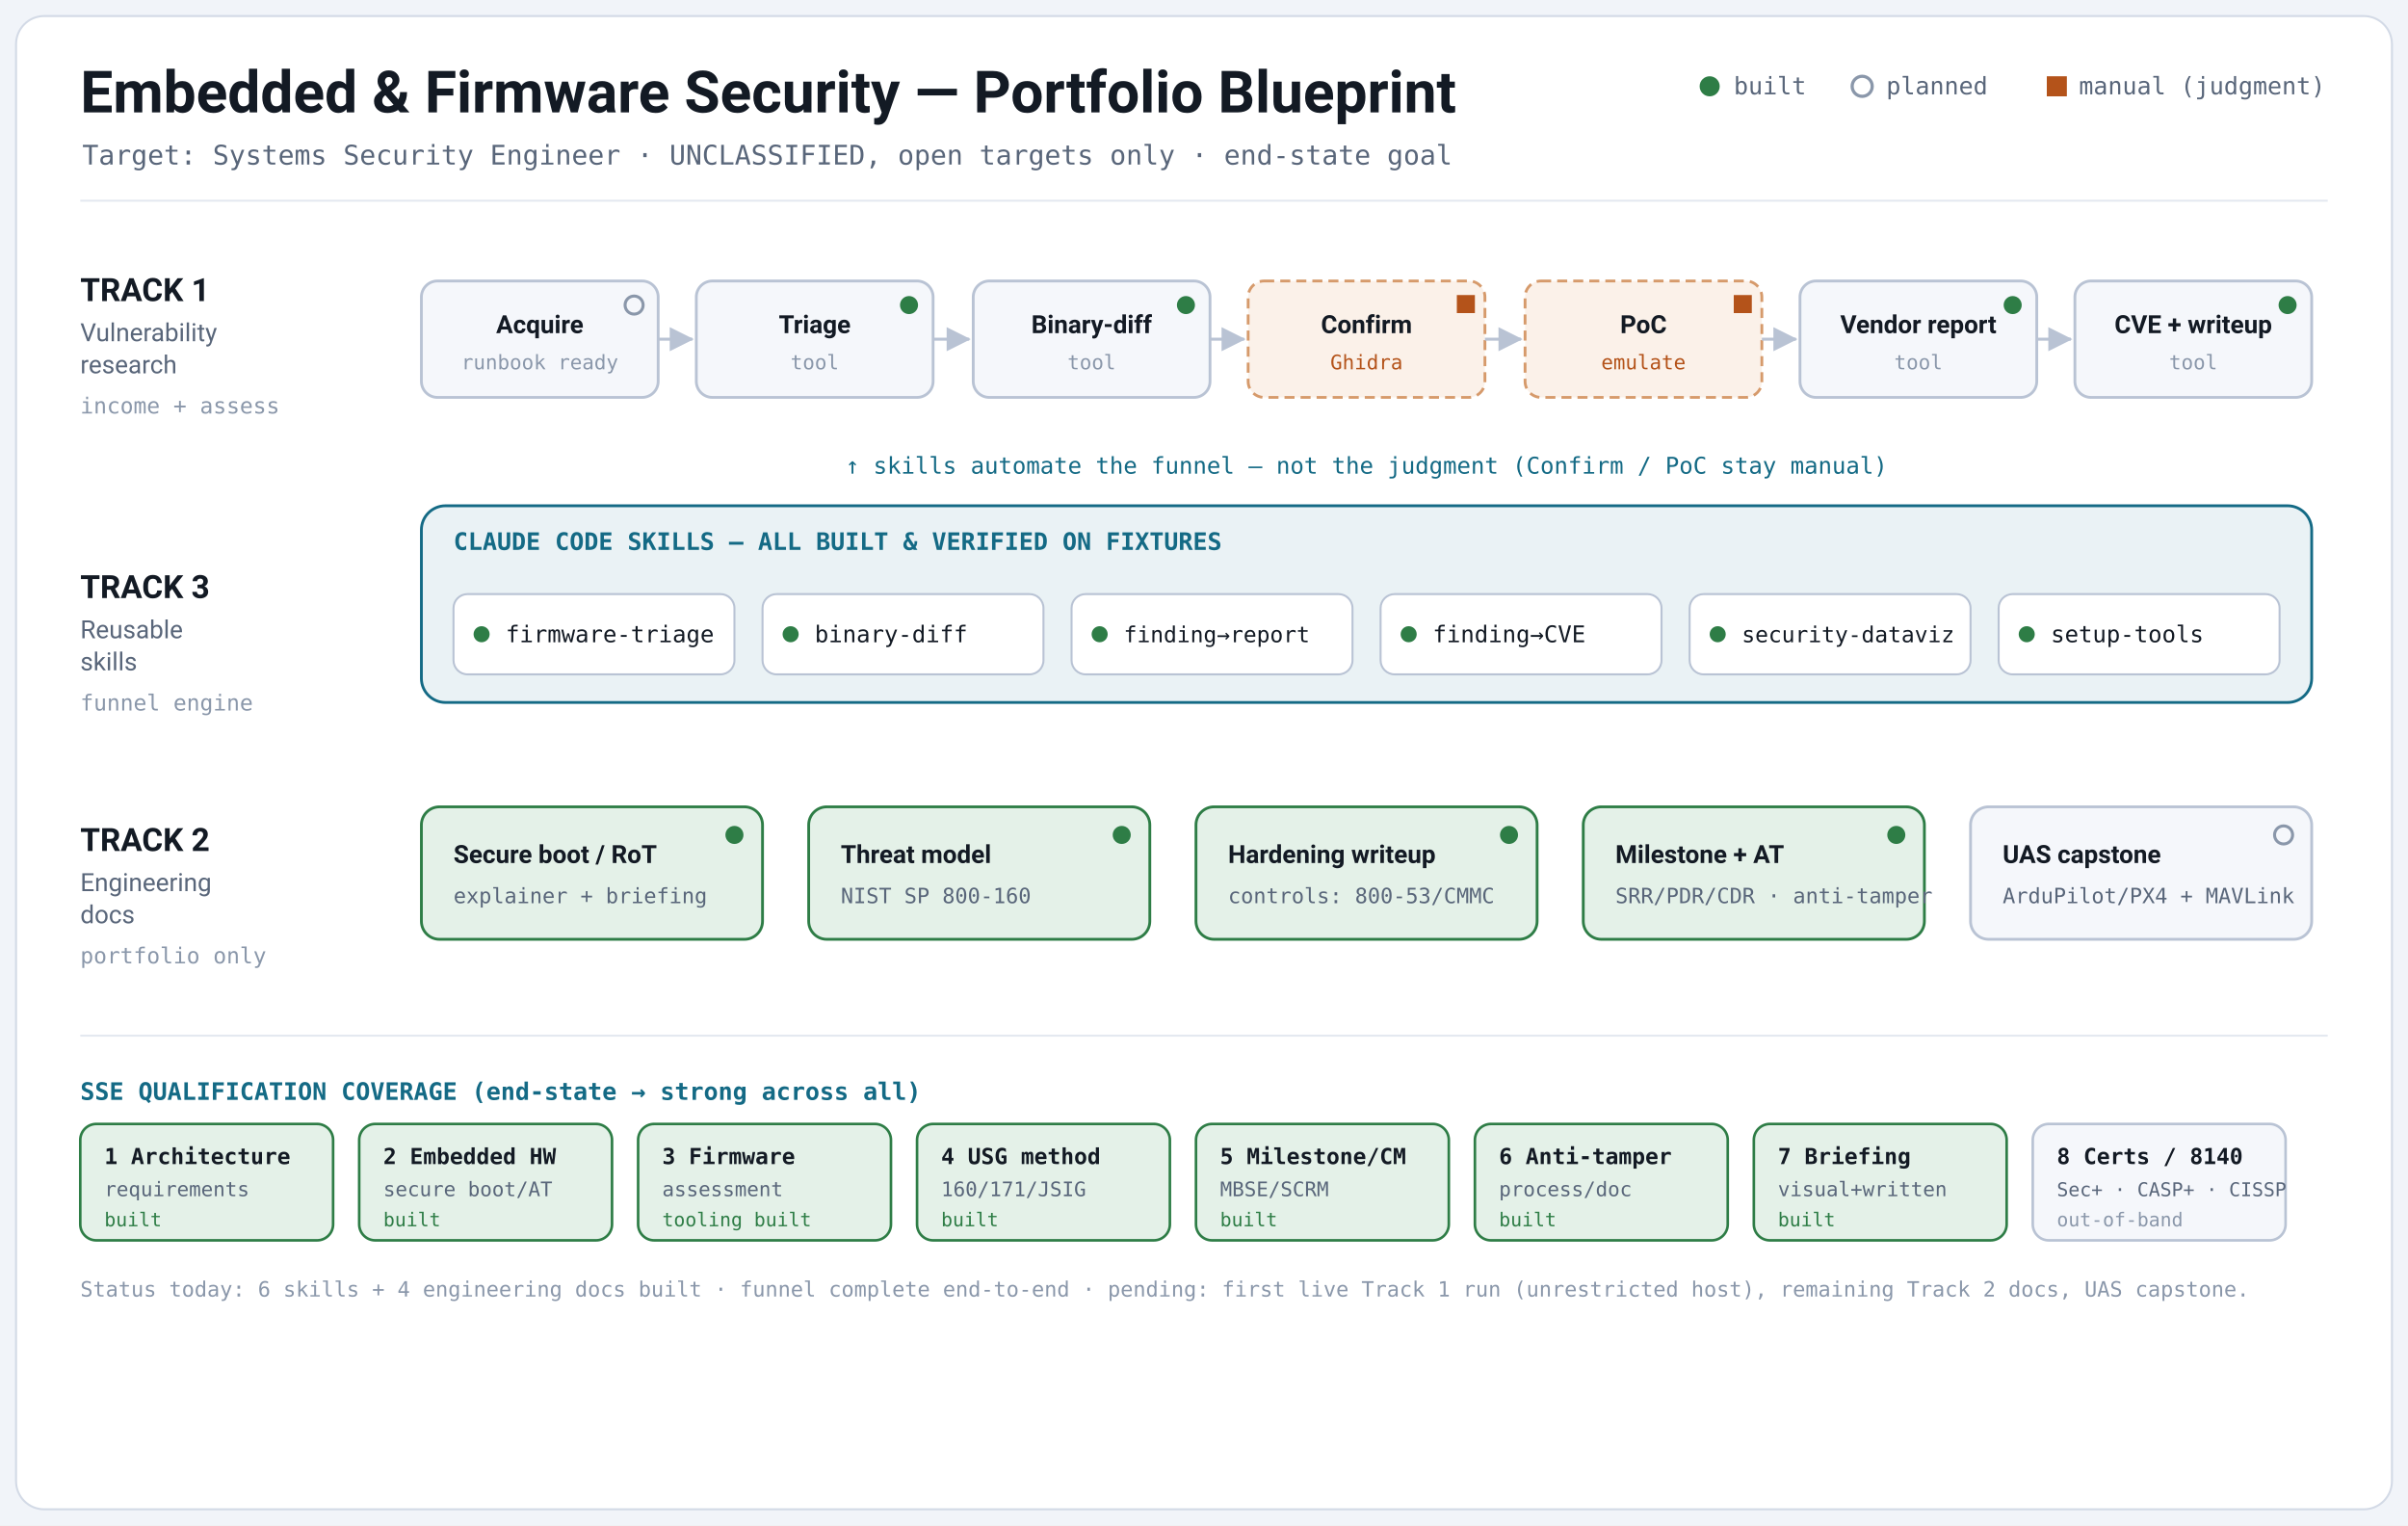
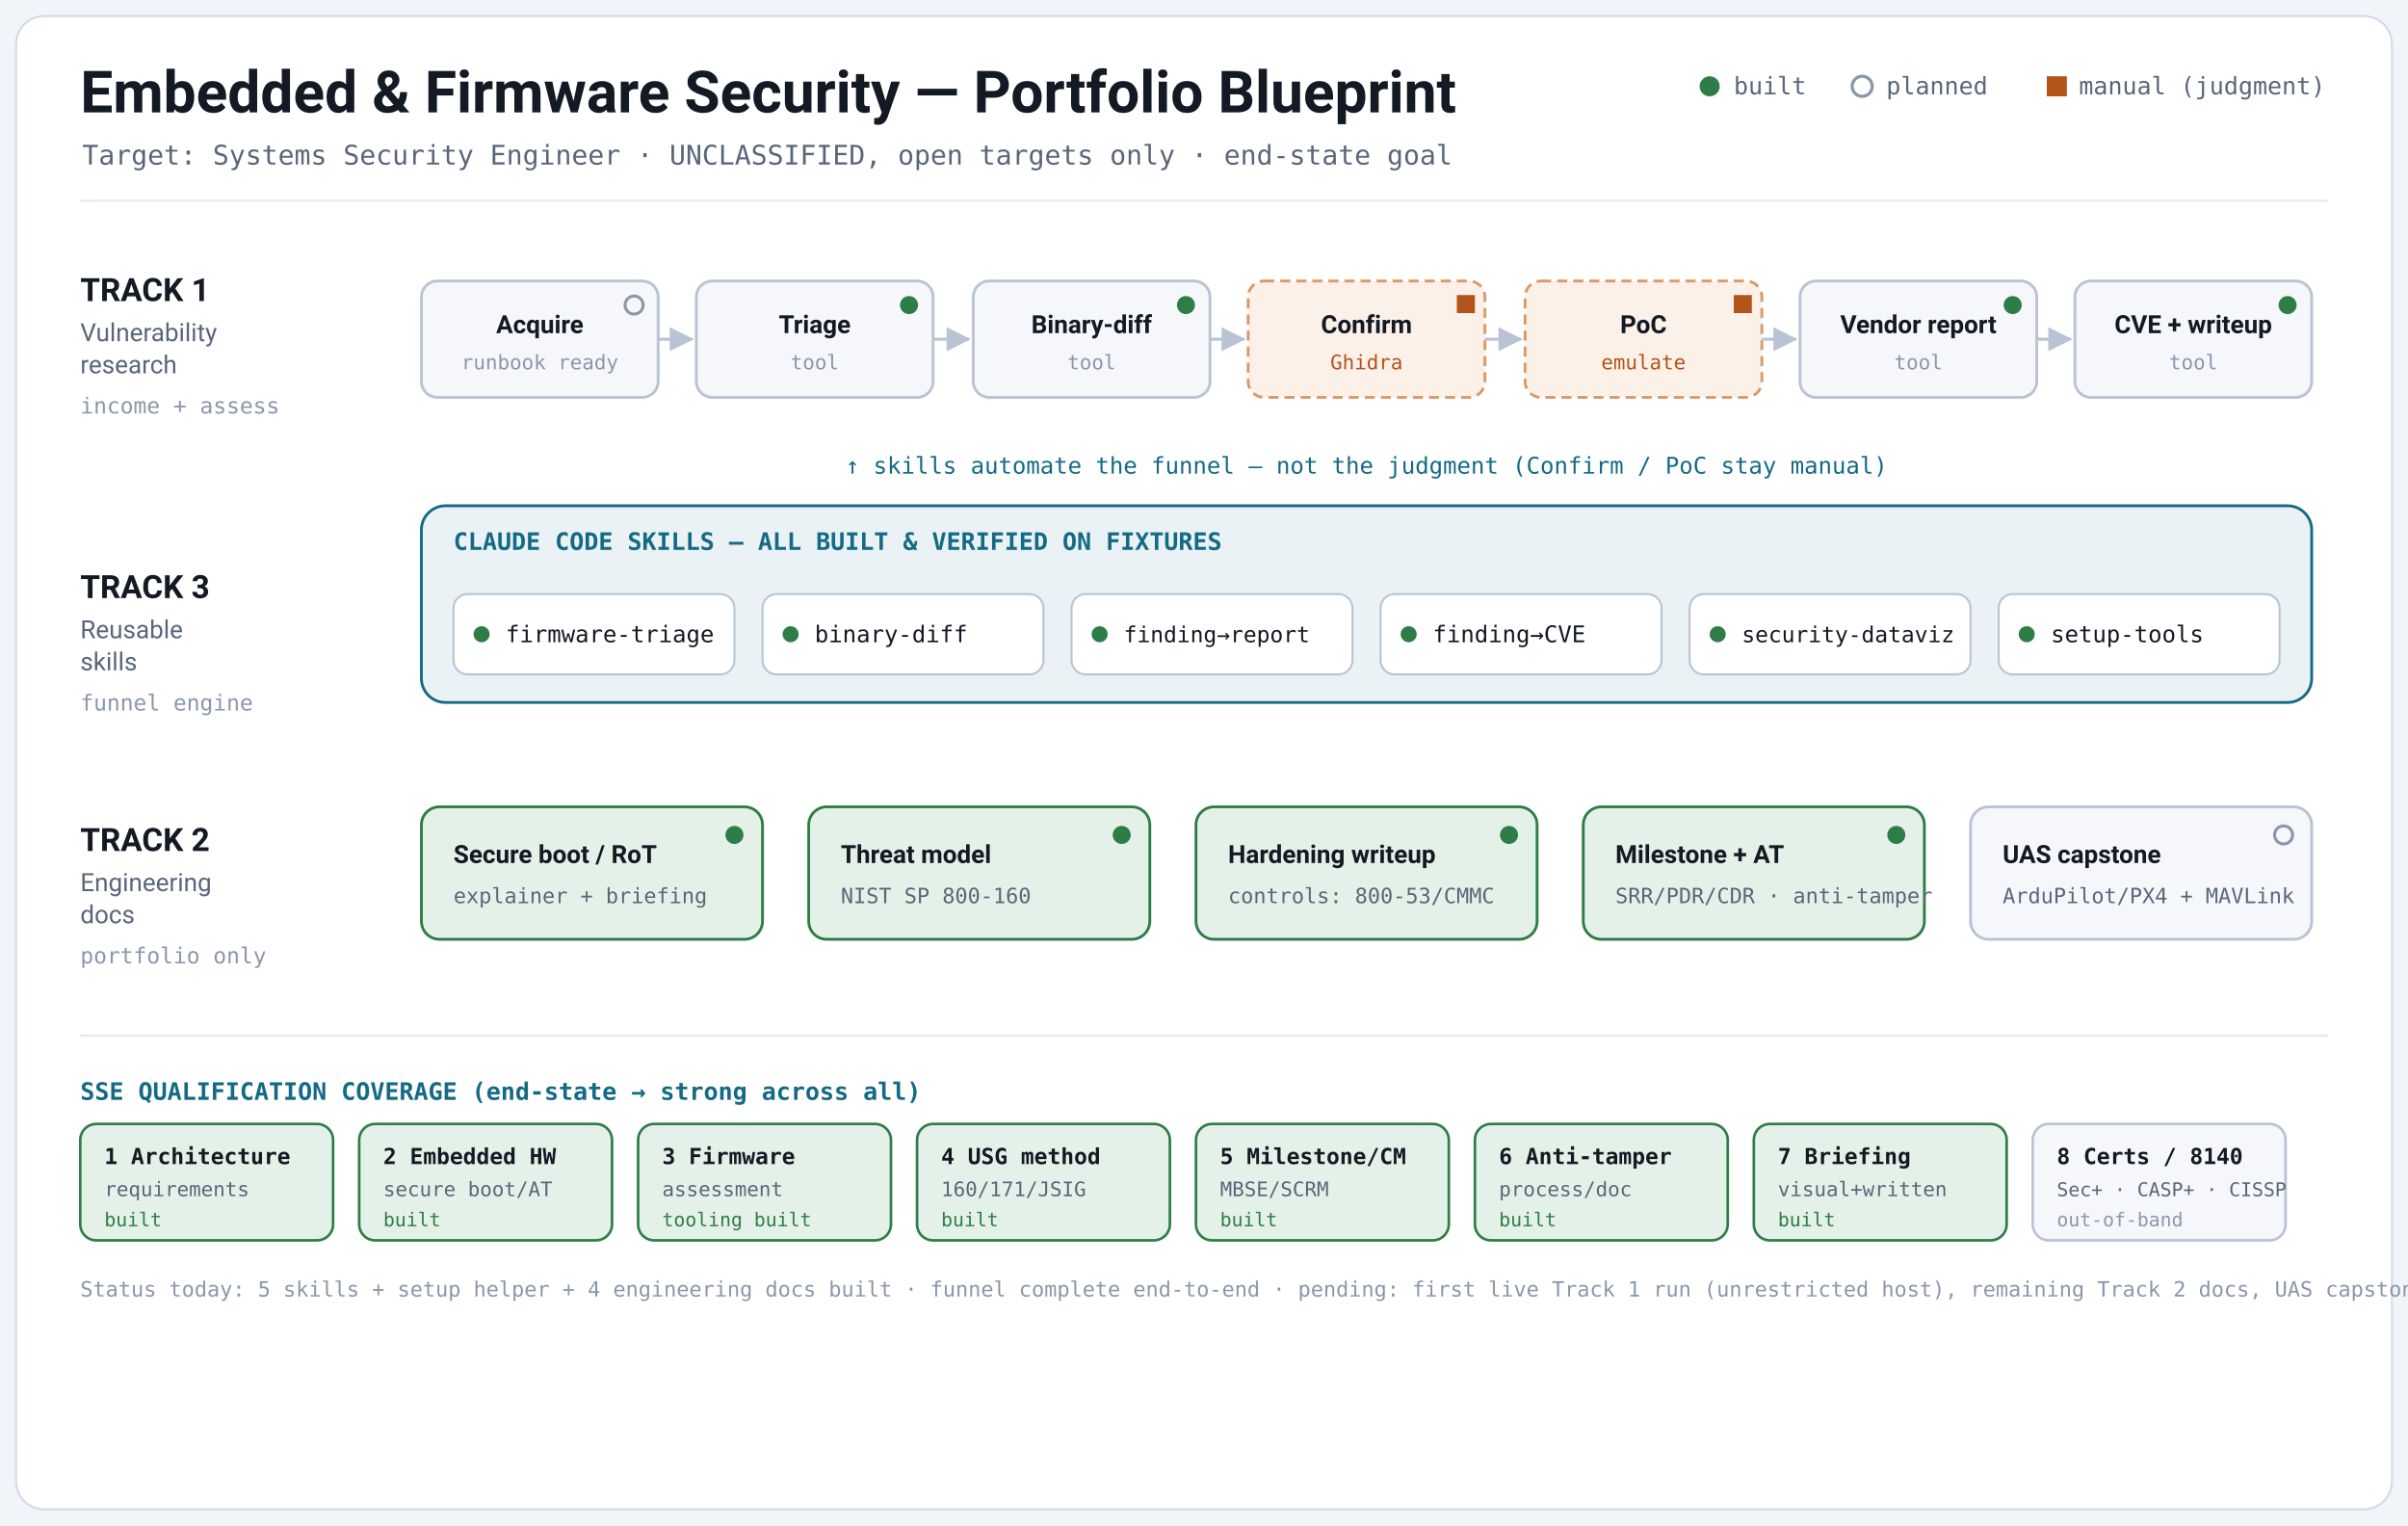
<svg xmlns="http://www.w3.org/2000/svg" viewBox="0 0 1200 760" role="img" aria-label="End-state blueprint of the embedded and firmware security portfolio: Track 1 research pipeline, Track 3 reusable-skill engine, and Track 2 engineering docs, with per-deliverable built or planned status.">
  <style>
    .t{font-family:ui-sans-serif,system-ui,-apple-system,"Segoe UI",Roboto,sans-serif}
    .m{font-family:ui-monospace,SFMono-Regular,Menlo,Consolas,monospace}
    .fg{fill:#131A24}.mut{fill:#59667A}.faint{fill:#8A97AA}
    .title{font-weight:700}.b{font-weight:600}
  </style>
  <rect x="0" y="0" width="1200" height="760" fill="#F1F4F9" />
  <rect x="8" y="8" width="1184" height="744" rx="14" fill="#FFFFFF" stroke="#D3DAE6" />
  <text class="t title fg" x="40" y="56" font-size="29">Embedded &amp; Firmware Security — Portfolio Blueprint</text>
  <text class="m mut" x="41" y="82" font-size="13.5">Target: Systems Security Engineer  ·  UNCLASSIFIED, open targets only  ·  end-state goal</text>
  <g font-size="12" class="m">
    <circle cx="852" cy="43" r="5" fill="#2E7D46" />
    <text class="mut" x="864" y="47">built</text>
    <circle cx="928" cy="43" r="5" fill="none" stroke="#8A97AA" stroke-width="1.6" />
    <text class="mut" x="940" y="47">planned</text>
    <rect x="1020" y="38" width="10" height="10" fill="#B4531A" />
    <text class="mut" x="1036" y="47">manual (judgment)</text>
  </g>
  <line x1="40" y1="100" x2="1160" y2="100" stroke="#E4E9F0" stroke-width="1" />
  <text class="t b fg" x="40" y="150" font-size="16">TRACK 1</text>
  <text class="t mut" x="40" y="170" font-size="12.5">Vulnerability</text>
  <text class="t mut" x="40" y="186" font-size="12.5">research</text>
  <text class="m faint" x="40" y="206" font-size="11">income + assess</text>
  <defs>
    <marker id="ar" markerWidth="9" markerHeight="9" refX="7.5" refY="4" orient="auto">
      <polygon points="0,0 8,4 0,8" fill="#B9C3D4" />
    </marker>
  </defs>
  <g font-size="12.5">
    <rect x="210" y="140" width="118" height="58" rx="8" fill="#F5F7FB" stroke="#B9C3D4" stroke-width="1.4" />
    <circle cx="316" cy="152" r="4.5" fill="none" stroke="#8A97AA" stroke-width="1.5" />
    <text class="t b fg" x="269" y="166" text-anchor="middle">Acquire</text>
    <text class="m faint" x="269" y="184" text-anchor="middle" font-size="10">runbook ready</text>
    <rect x="347" y="140" width="118" height="58" rx="8" fill="#F5F7FB" stroke="#B9C3D4" stroke-width="1.4" />
    <circle cx="453" cy="152" r="4.5" fill="#2E7D46" />
    <text class="t b fg" x="406" y="166" text-anchor="middle">Triage</text>
    <text class="m faint" x="406" y="184" text-anchor="middle" font-size="10">tool</text>
    <rect x="485" y="140" width="118" height="58" rx="8" fill="#F5F7FB" stroke="#B9C3D4" stroke-width="1.4" />
    <circle cx="591" cy="152" r="4.5" fill="#2E7D46" />
    <text class="t b fg" x="544" y="166" text-anchor="middle">Binary-diff</text>
    <text class="m faint" x="544" y="184" text-anchor="middle" font-size="10">tool</text>
    <rect x="622" y="140" width="118" height="58" rx="8" fill="#FbF1E9" stroke="#D69A6B" stroke-width="1.4" stroke-dasharray="5 3" />
    <rect x="726" y="147" width="9" height="9" fill="#B4531A" />
    <text class="t b fg" x="681" y="166" text-anchor="middle">Confirm</text>
    <text class="m" x="681" y="184" text-anchor="middle" font-size="10" fill="#B4531A">Ghidra</text>
    <rect x="760" y="140" width="118" height="58" rx="8" fill="#FbF1E9" stroke="#D69A6B" stroke-width="1.4" stroke-dasharray="5 3" />
    <rect x="864" y="147" width="9" height="9" fill="#B4531A" />
    <text class="t b fg" x="819" y="166" text-anchor="middle">PoC</text>
    <text class="m" x="819" y="184" text-anchor="middle" font-size="10" fill="#B4531A">emulate</text>
    <rect x="897" y="140" width="118" height="58" rx="8" fill="#F5F7FB" stroke="#B9C3D4" stroke-width="1.4" />
    <circle cx="1003" cy="152" r="4.5" fill="#2E7D46" />
    <text class="t b fg" x="956" y="166" text-anchor="middle">Vendor report</text>
    <text class="m faint" x="956" y="184" text-anchor="middle" font-size="10">tool</text>
    <rect x="1034" y="140" width="118" height="58" rx="8" fill="#F5F7FB" stroke="#B9C3D4" stroke-width="1.4" />
    <circle cx="1140" cy="152" r="4.5" fill="#2E7D46" />
    <text class="t b fg" x="1093" y="166" text-anchor="middle">CVE + writeup</text>
    <text class="m faint" x="1093" y="184" text-anchor="middle" font-size="10">tool</text>
    <g stroke="#B9C3D4" stroke-width="1.5">
      <line x1="328" y1="169" x2="345" y2="169" marker-end="url(#ar)" />
      <line x1="465" y1="169" x2="483" y2="169" marker-end="url(#ar)" />
      <line x1="603" y1="169" x2="620" y2="169" marker-end="url(#ar)" />
      <line x1="740" y1="169" x2="758" y2="169" marker-end="url(#ar)" />
      <line x1="878" y1="169" x2="895" y2="169" marker-end="url(#ar)" />
      <line x1="1015" y1="169" x2="1032" y2="169" marker-end="url(#ar)" />
    </g>
  </g>
  <text class="m" x="681" y="236" text-anchor="middle" font-size="11.5" fill="#146A85">↑ skills automate the funnel — not the judgment (Confirm / PoC stay manual)</text>
  <text class="t b fg" x="40" y="298" font-size="16">TRACK 3</text>
  <text class="t mut" x="40" y="318" font-size="12.5">Reusable</text>
  <text class="t mut" x="40" y="334" font-size="12.5">skills</text>
  <text class="m faint" x="40" y="354" font-size="11">funnel engine</text>
  <rect x="210" y="252" width="942" height="98" rx="12" fill="#EAF2F5" stroke="#146A85" stroke-width="1.4" />
  <text class="m b" x="226" y="274" font-size="12" fill="#146A85">CLAUDE CODE SKILLS — ALL BUILT &amp; VERIFIED ON FIXTURES</text>
  <g font-size="12">
    <g>
      <rect x="226" y="296" width="140" height="40" rx="7" fill="#FFFFFF" stroke="#B9C3D4" />
      <circle cx="240" cy="316" r="4" fill="#2E7D46" />
      <text class="m fg" x="252" y="320" font-size="11.5">firmware-triage</text>
    </g>
    <g>
      <rect x="380" y="296" width="140" height="40" rx="7" fill="#FFFFFF" stroke="#B9C3D4" />
      <circle cx="394" cy="316" r="4" fill="#2E7D46" />
      <text class="m fg" x="406" y="320" font-size="11.5">binary-diff</text>
    </g>
    <g>
      <rect x="534" y="296" width="140" height="40" rx="7" fill="#FFFFFF" stroke="#B9C3D4" />
      <circle cx="548" cy="316" r="4" fill="#2E7D46" />
      <text class="m fg" x="560" y="320" font-size="11">finding→report</text>
    </g>
    <g>
      <rect x="688" y="296" width="140" height="40" rx="7" fill="#FFFFFF" stroke="#B9C3D4" />
      <circle cx="702" cy="316" r="4" fill="#2E7D46" />
      <text class="m fg" x="714" y="320" font-size="11.5">finding→CVE</text>
    </g>
    <g>
      <rect x="842" y="296" width="140" height="40" rx="7" fill="#FFFFFF" stroke="#B9C3D4" />
      <circle cx="856" cy="316" r="4" fill="#2E7D46" />
      <text class="m fg" x="868" y="320" font-size="11">security-dataviz</text>
    </g>
    <g>
      <rect x="996" y="296" width="140" height="40" rx="7" fill="#FFFFFF" stroke="#B9C3D4" />
      <circle cx="1010" cy="316" r="4" fill="#2E7D46" />
      <text class="m fg" x="1022" y="320" font-size="11.5">setup-tools</text>
    </g>
  </g>
  <text class="t b fg" x="40" y="424" font-size="16">TRACK 2</text>
  <text class="t mut" x="40" y="444" font-size="12.5">Engineering</text>
  <text class="t mut" x="40" y="460" font-size="12.5">docs</text>
  <text class="m faint" x="40" y="480" font-size="11">portfolio only</text>
  <g font-size="12">
    <rect x="210" y="402" width="170" height="66" rx="9" fill="#E4F1E8" stroke="#2E7D46" stroke-width="1.4" />
    <circle cx="366" cy="416" r="4.5" fill="#2E7D46" />
    <text class="t b fg" x="226" y="430" font-size="12.5">Secure boot / RoT</text>
    <text class="m mut" x="226" y="450" font-size="10.5">explainer + briefing</text>
    <rect x="403" y="402" width="170" height="66" rx="9" fill="#E4F1E8" stroke="#2E7D46" stroke-width="1.4" />
    <circle cx="559" cy="416" r="4.5" fill="#2E7D46" />
    <text class="t b fg" x="419" y="430" font-size="12.5">Threat model</text>
    <text class="m mut" x="419" y="450" font-size="10.5">NIST SP 800-160</text>
    <rect x="596" y="402" width="170" height="66" rx="9" fill="#E4F1E8" stroke="#2E7D46" stroke-width="1.4" />
    <circle cx="752" cy="416" r="4.5" fill="#2E7D46" />
    <text class="t b fg" x="612" y="430" font-size="12.5">Hardening writeup</text>
    <text class="m mut" x="612" y="450" font-size="10.5">controls: 800-53/CMMC</text>
    <rect x="789" y="402" width="170" height="66" rx="9" fill="#E4F1E8" stroke="#2E7D46" stroke-width="1.4" />
    <circle cx="945" cy="416" r="4.5" fill="#2E7D46" />
    <text class="t b fg" x="805" y="430" font-size="12.5">Milestone + AT</text>
    <text class="m mut" x="805" y="450" font-size="10.5">SRR/PDR/CDR · anti-tamper</text>
    <rect x="982" y="402" width="170" height="66" rx="9" fill="#F5F7FB" stroke="#B9C3D4" stroke-width="1.4" />
    <circle cx="1138" cy="416" r="4.5" fill="none" stroke="#8A97AA" stroke-width="1.5" />
    <text class="t b fg" x="998" y="430" font-size="12.5">UAS capstone</text>
    <text class="m mut" x="998" y="450" font-size="10.5">ArduPilot/PX4 + MAVLink</text>
  </g>
  <line x1="40" y1="516" x2="1160" y2="516" stroke="#E4E9F0" stroke-width="1" />
  <text class="m b" x="40" y="548" font-size="12" fill="#146A85">SSE QUALIFICATION COVERAGE (end-state → strong across all)</text>
  <g font-size="10.5" class="m">
    <rect x="40" y="560" width="126" height="58" rx="8" fill="#E4F1E8" stroke="#2E7D46" stroke-width="1.3" />
    <text class="fg b" x="52" y="580" font-size="11">1 Architecture</text>
    <text class="mut" x="52" y="596" font-size="10">requirements</text>
    <text x="52" y="611" font-size="9.5" fill="#2E7D46">built</text>
    <rect x="179" y="560" width="126" height="58" rx="8" fill="#E4F1E8" stroke="#2E7D46" stroke-width="1.3" />
    <text class="fg b" x="191" y="580" font-size="11">2 Embedded HW</text>
    <text class="mut" x="191" y="596" font-size="10">secure boot/AT</text>
    <text x="191" y="611" font-size="9.5" fill="#2E7D46">built</text>
    <rect x="318" y="560" width="126" height="58" rx="8" fill="#E4F1E8" stroke="#2E7D46" stroke-width="1.3" />
    <text class="fg b" x="330" y="580" font-size="11">3 Firmware</text>
    <text class="mut" x="330" y="596" font-size="10">assessment</text>
    <text x="330" y="611" font-size="9.5" fill="#2E7D46">tooling built</text>
    <rect x="457" y="560" width="126" height="58" rx="8" fill="#E4F1E8" stroke="#2E7D46" stroke-width="1.3" />
    <text class="fg b" x="469" y="580" font-size="11">4 USG method</text>
    <text class="mut" x="469" y="596" font-size="10">160/171/JSIG</text>
    <text x="469" y="611" font-size="9.5" fill="#2E7D46">built</text>
    <rect x="596" y="560" width="126" height="58" rx="8" fill="#E4F1E8" stroke="#2E7D46" stroke-width="1.3" />
    <text class="fg b" x="608" y="580" font-size="11">5 Milestone/CM</text>
    <text class="mut" x="608" y="596" font-size="10">MBSE/SCRM</text>
    <text x="608" y="611" font-size="9.5" fill="#2E7D46">built</text>
    <rect x="735" y="560" width="126" height="58" rx="8" fill="#E4F1E8" stroke="#2E7D46" stroke-width="1.3" />
    <text class="fg b" x="747" y="580" font-size="11">6 Anti-tamper</text>
    <text class="mut" x="747" y="596" font-size="10">process/doc</text>
    <text x="747" y="611" font-size="9.5" fill="#2E7D46">built</text>
    <rect x="874" y="560" width="126" height="58" rx="8" fill="#E4F1E8" stroke="#2E7D46" stroke-width="1.3" />
    <text class="fg b" x="886" y="580" font-size="11">7 Briefing</text>
    <text class="mut" x="886" y="596" font-size="10">visual+written</text>
    <text x="886" y="611" font-size="9.5" fill="#2E7D46">built</text>
    <rect x="1013" y="560" width="126" height="58" rx="8" fill="#F5F7FB" stroke="#B9C3D4" stroke-width="1.3" />
    <text class="fg b" x="1025" y="580" font-size="11">8 Certs / 8140</text>
    <text class="mut" x="1025" y="596" font-size="9.5">Sec+ · CASP+ · CISSP</text>
    <text class="faint" x="1025" y="611" font-size="9.5">out-of-band</text>
  </g>
-   <text class="m faint" x="40" y="646" font-size="10.5">Status today: 6 skills + 4 engineering docs built · funnel complete end-to-end · pending: first live Track 1 run (unrestricted host), remaining Track 2 docs, UAS capstone.</text>
+   <text class="m faint" x="40" y="646" font-size="10.5">Status today: 5 skills + setup helper + 4 engineering docs built · funnel complete end-to-end · pending: first live Track 1 run (unrestricted host), remaining Track 2 docs, UAS capstone.</text>
</svg>
